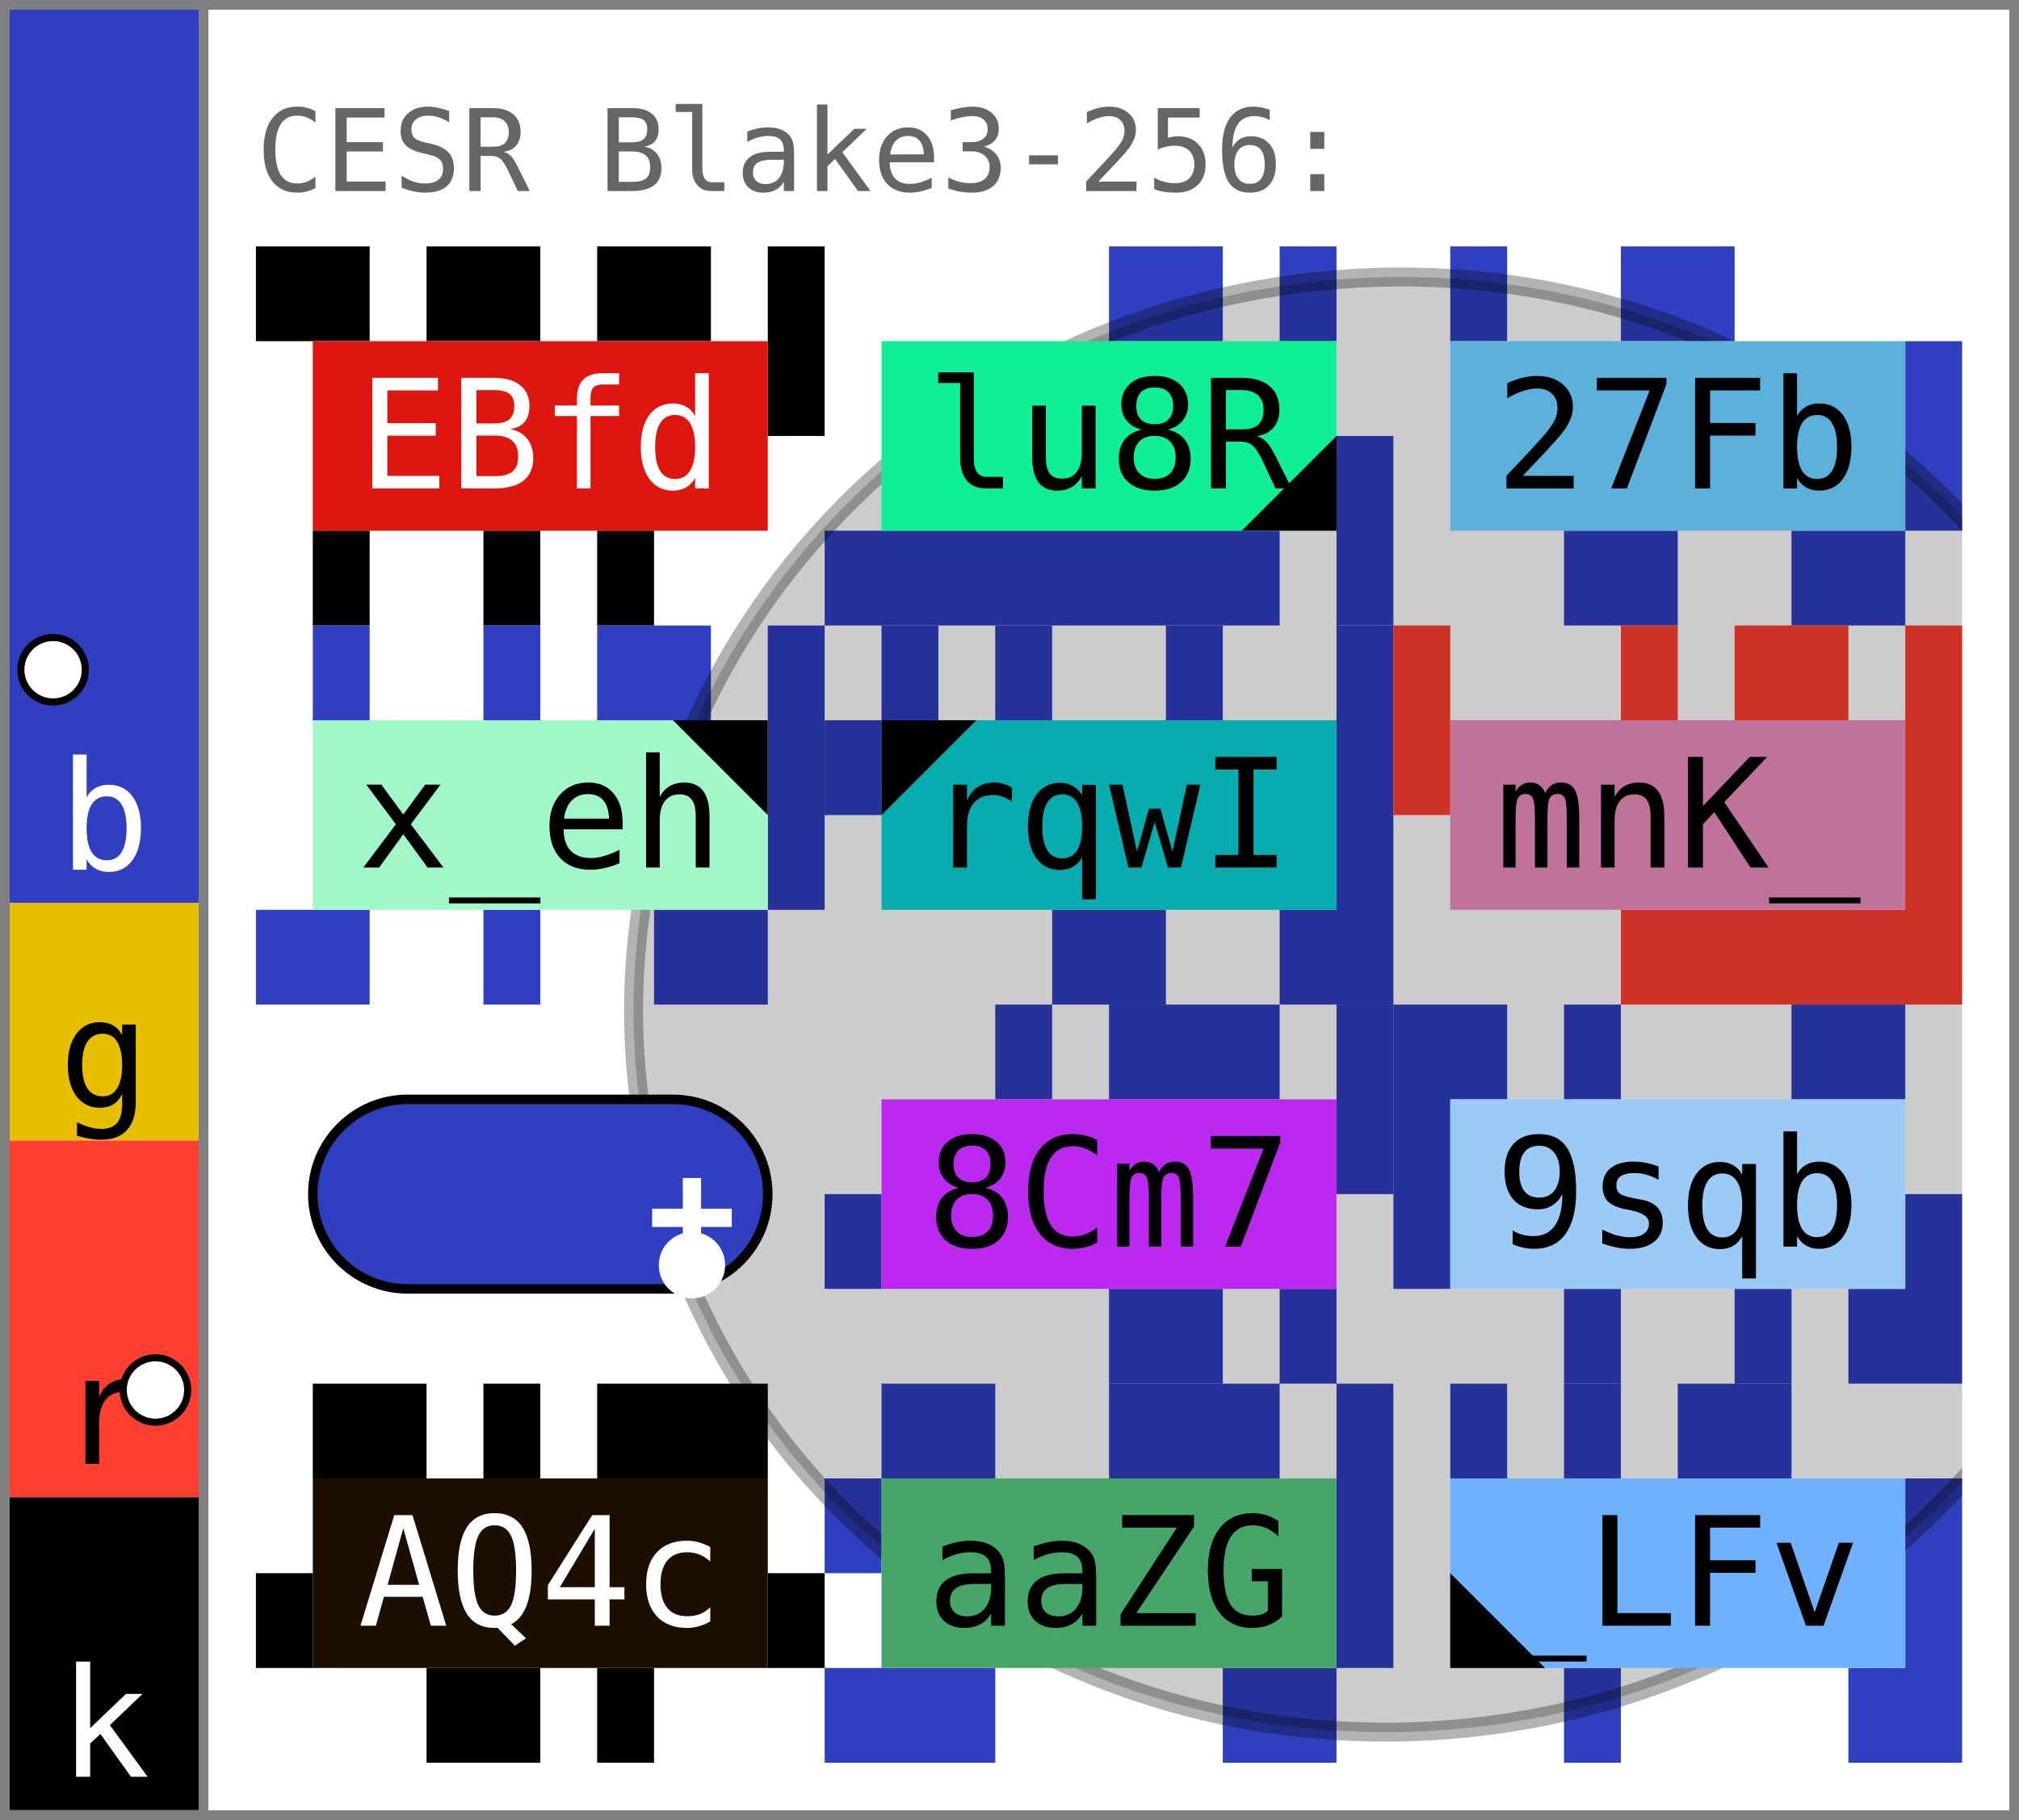
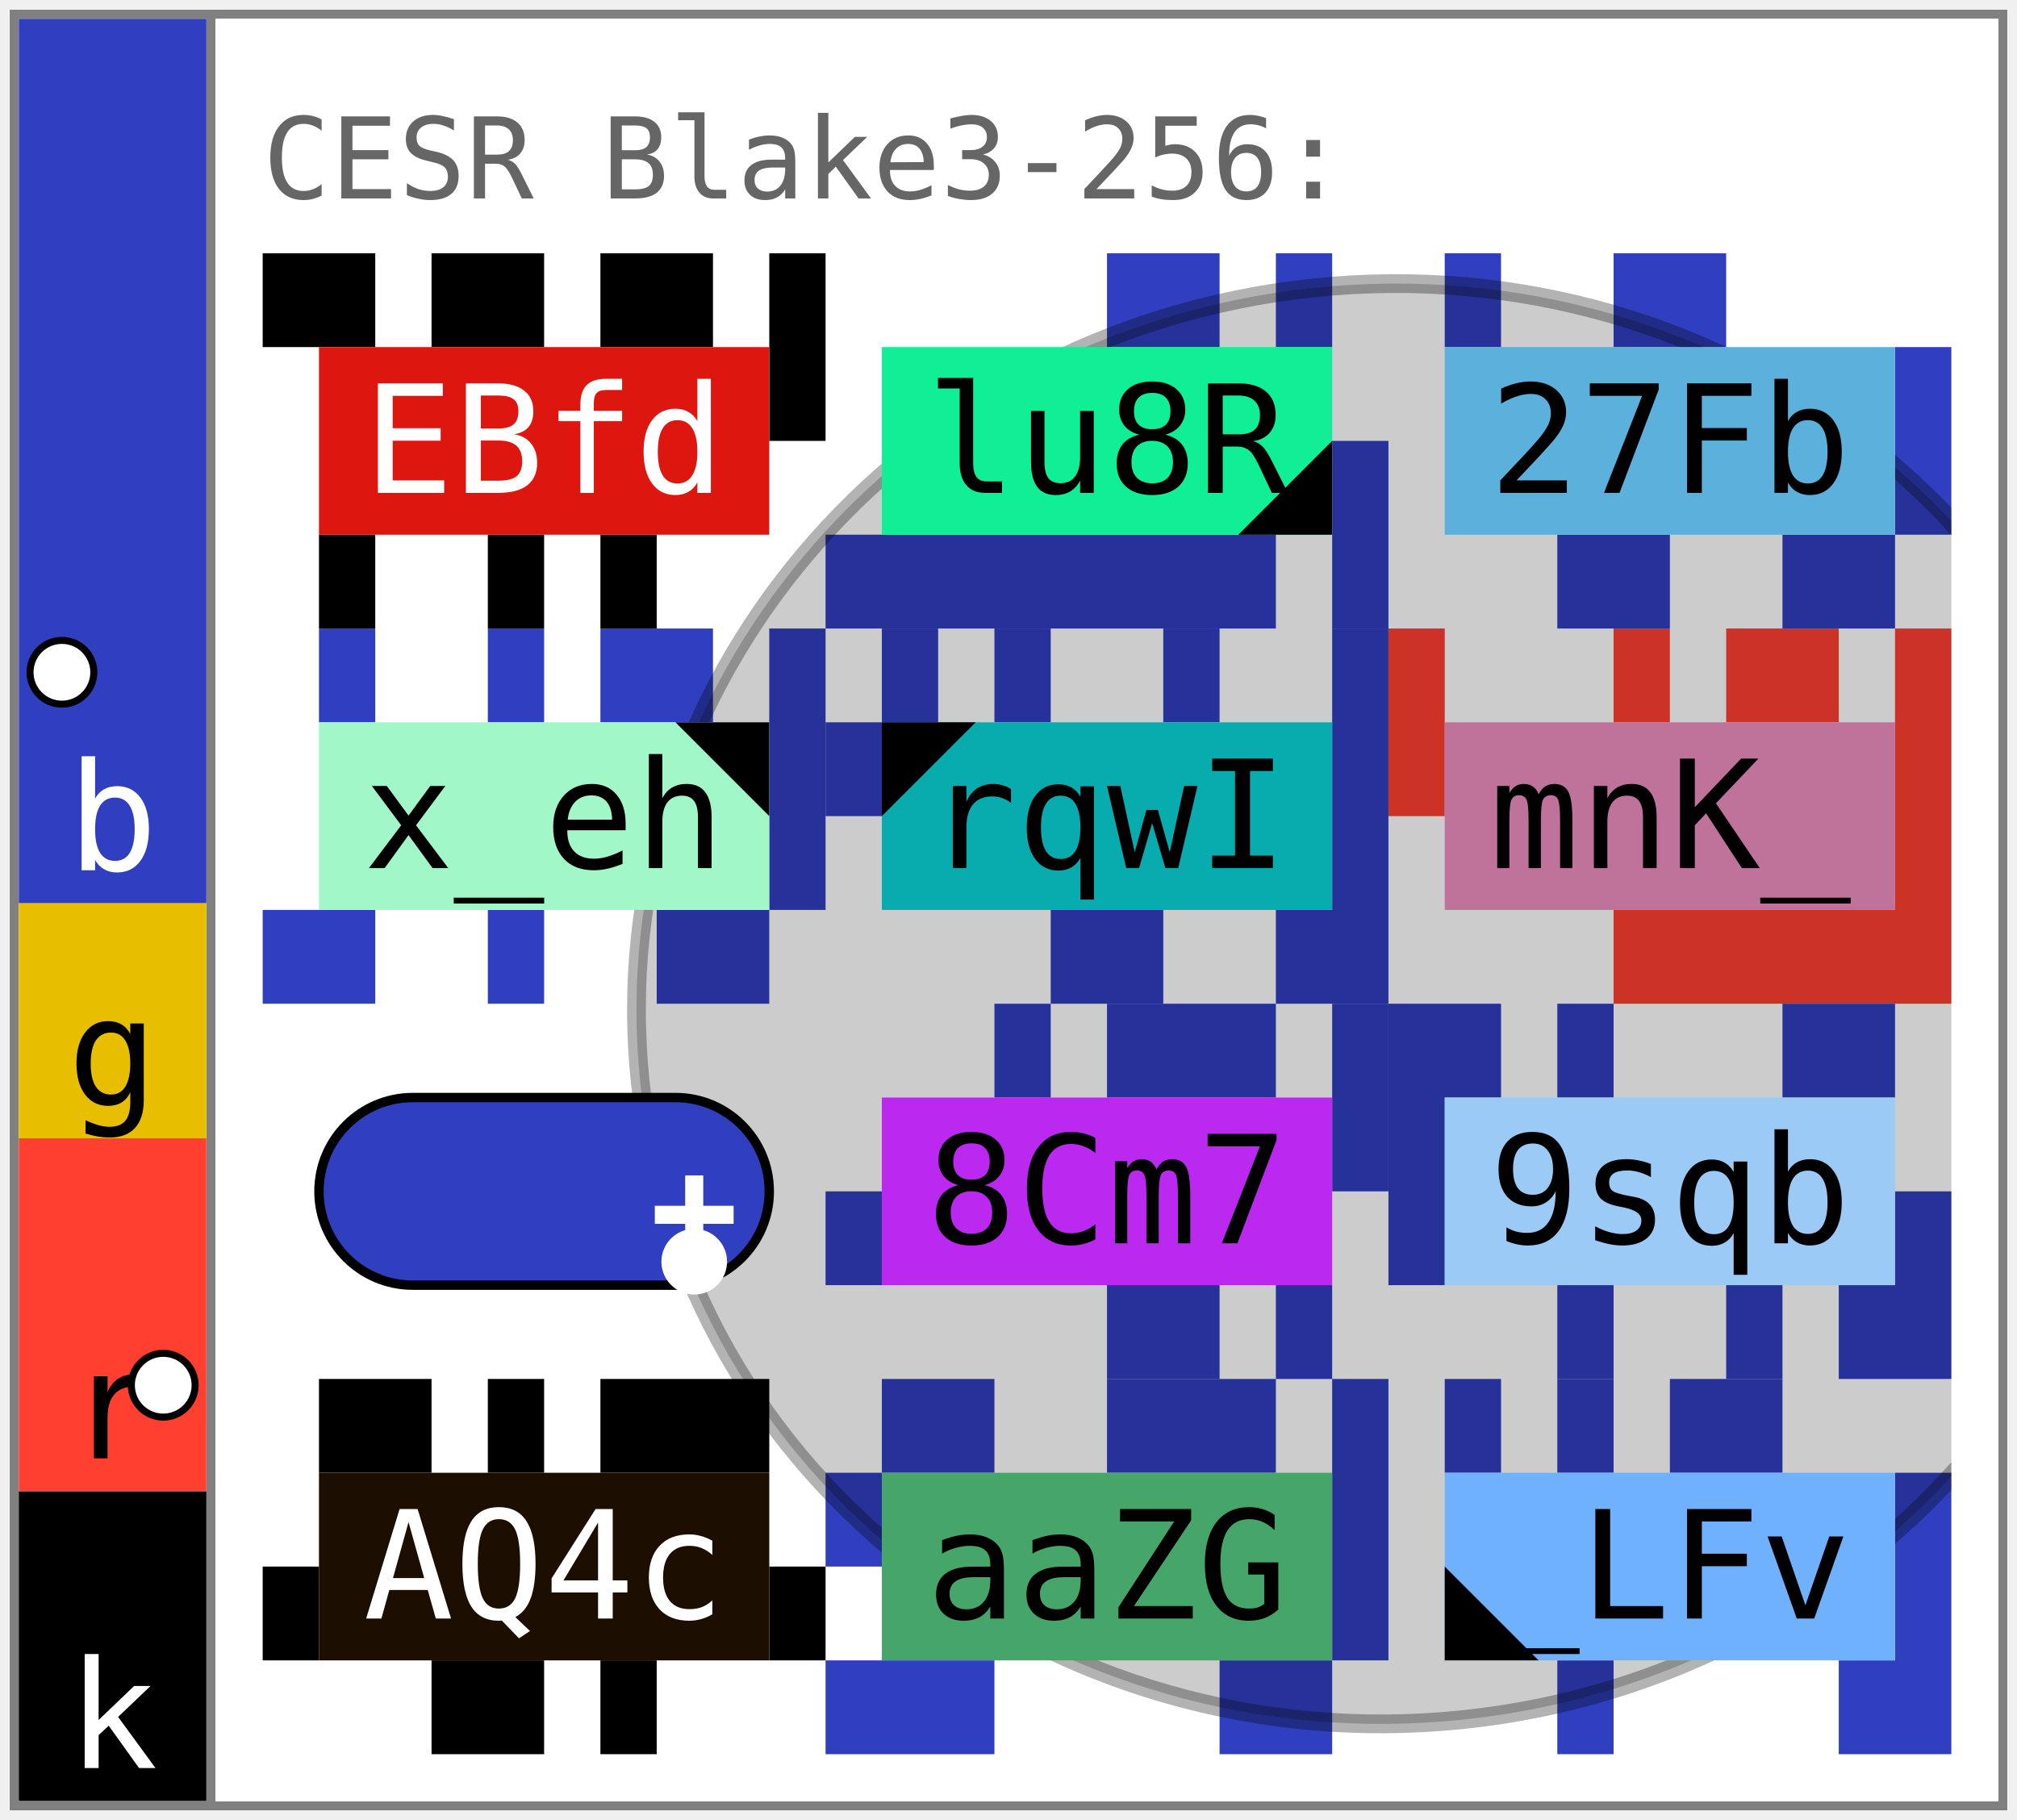
- <svg xmlns="http://www.w3.org/2000/svg" width="213" height="192" viewBox="0 0 213 192" font-family="&quot;JetBrains Mono&quot;, &quot;Menlo&quot;, &quot;Consolas&quot;, &quot;DejaVu Sans Mono&quot;, &quot;Liberation Mono&quot;, &quot;Roboto Mono&quot;, &quot;Noto Sans Mono&quot;, monospace" data-entviz-version="v11" data-entviz-lib="0.11.0" data-input-bytes="44" data-cols="3" data-rows="4">
+ <svg xmlns="http://www.w3.org/2000/svg" width="215" height="194" viewBox="0 0 215 194" font-family="&quot;JetBrains Mono&quot;, &quot;Menlo&quot;, &quot;Consolas&quot;, &quot;DejaVu Sans Mono&quot;, &quot;Liberation Mono&quot;, &quot;Roboto Mono&quot;, &quot;Noto Sans Mono&quot;, monospace" data-entviz-version="v12" data-entviz-lib="0.12.0" data-input-bytes="44" data-cols="3" data-rows="4">
  <defs>
    <clipPath id="grid-clip-1286db3fd960066c-3x4">
-       <rect x="27" y="26" width="180" height="160" />
+       <rect x="28" y="27" width="180" height="160" />
    </clipPath>
  </defs>
-   <rect x="0" y="0" width="213" height="192" fill="#ffffff" />
+   <rect x="1" y="1" width="213" height="192" fill="#ffffff" />
  <g data-channel="grid">
-     <rect x="27" y="26" width="180" height="160" fill="#ffffff" />
+     <rect x="28" y="27" width="180" height="160" fill="#ffffff" />
    <g>
-       <path fill="#000000" d="M27 26h6v10h-6zM33 26h6v10h-6zM45 26h6v10h-6zM51 26h6v10h-6zM63 26h6v10h-6zM69 26h6v10h-6zM81 26h6v10h-6zM81 36h6v10h-6zM63 56h6v10h-6zM51 56h6v10h-6zM33 56h6v10h-6z" />
-       <path fill="#2f3fbf" d="M117 26h6v10h-6zM123 26h6v10h-6zM135 26h6v10h-6zM141 46h6v10h-6zM141 56h6v10h-6zM129 56h6v10h-6zM123 56h6v10h-6zM117 56h6v10h-6zM111 56h6v10h-6zM105 56h6v10h-6zM99 56h6v10h-6zM93 56h6v10h-6zM87 56h6v10h-6z" />
-       <path fill="#2f3fbf" d="M153 26h6v10h-6zM171 26h6v10h-6zM177 26h6v10h-6zM201 36h6v10h-6zM201 46h6v10h-6zM195 56h6v10h-6zM189 56h6v10h-6zM171 56h6v10h-6zM165 56h6v10h-6z" />
-       <path fill="#2f3fbf" d="M33 66h6v10h-6zM51 66h6v10h-6zM63 66h6v10h-6zM69 66h6v10h-6zM81 66h6v10h-6zM81 76h6v10h-6zM81 86h6v10h-6zM75 96h6v10h-6zM69 96h6v10h-6zM51 96h6v10h-6zM33 96h6v10h-6zM27 96h6v10h-6z" />
-       <path fill="#2f3fbf" d="M93 66h6v10h-6zM105 66h6v10h-6zM123 66h6v10h-6zM141 66h6v10h-6zM141 76h6v10h-6zM141 86h6v10h-6zM141 96h6v10h-6zM135 96h6v10h-6zM117 96h6v10h-6zM111 96h6v10h-6zM87 76h6v10h-6z" />
-       <path fill="#ff3f2f" d="M147 66h6v10h-6zM171 66h6v10h-6zM183 66h6v10h-6zM189 66h6v10h-6zM201 66h6v10h-6zM201 76h6v10h-6zM201 86h6v10h-6zM201 96h6v10h-6zM195 96h6v10h-6zM189 96h6v10h-6zM183 96h6v10h-6zM177 96h6v10h-6zM171 96h6v10h-6zM147 76h6v10h-6z" />
-       <path fill="#2f3fbf" d="M105 106h6v10h-6zM117 106h6v10h-6zM123 106h6v10h-6zM129 106h6v10h-6zM141 106h6v10h-6zM141 116h6v10h-6zM135 136h6v10h-6zM123 136h6v10h-6zM117 136h6v10h-6zM87 126h6v10h-6z" />
-       <path fill="#2f3fbf" d="M147 106h6v10h-6zM153 106h6v10h-6zM165 106h6v10h-6zM189 106h6v10h-6zM195 106h6v10h-6zM201 126h6v10h-6zM201 136h6v10h-6zM195 136h6v10h-6zM183 136h6v10h-6zM165 136h6v10h-6zM147 126h6v10h-6zM147 116h6v10h-6z" />
-       <path fill="#000000" d="M33 146h6v10h-6zM39 146h6v10h-6zM51 146h6v10h-6zM63 146h6v10h-6zM69 146h6v10h-6zM75 146h6v10h-6zM81 166h6v10h-6zM63 176h6v10h-6zM51 176h6v10h-6zM45 176h6v10h-6zM27 166h6v10h-6z" />
-       <path fill="#2f3fbf" d="M93 146h6v10h-6zM99 146h6v10h-6zM117 146h6v10h-6zM123 146h6v10h-6zM129 146h6v10h-6zM141 146h6v10h-6zM141 156h6v10h-6zM141 166h6v10h-6zM135 176h6v10h-6zM129 176h6v10h-6zM99 176h6v10h-6zM93 176h6v10h-6zM87 176h6v10h-6zM87 156h6v10h-6z" />
-       <path fill="#2f3fbf" d="M153 146h6v10h-6zM165 146h6v10h-6zM177 146h6v10h-6zM183 146h6v10h-6zM201 156h6v10h-6zM201 166h6v10h-6zM201 176h6v10h-6zM195 176h6v10h-6zM165 176h6v10h-6z" />
+       <path fill="#000000" d="M28 27h6v10h-6zM34 27h6v10h-6zM46 27h6v10h-6zM52 27h6v10h-6zM64 27h6v10h-6zM70 27h6v10h-6zM82 27h6v10h-6zM82 37h6v10h-6zM64 57h6v10h-6zM52 57h6v10h-6zM34 57h6v10h-6z" />
+       <path fill="#2f3fbf" d="M118 27h6v10h-6zM124 27h6v10h-6zM136 27h6v10h-6zM142 47h6v10h-6zM142 57h6v10h-6zM130 57h6v10h-6zM124 57h6v10h-6zM118 57h6v10h-6zM112 57h6v10h-6zM106 57h6v10h-6zM100 57h6v10h-6zM94 57h6v10h-6zM88 57h6v10h-6z" />
+       <path fill="#2f3fbf" d="M154 27h6v10h-6zM172 27h6v10h-6zM178 27h6v10h-6zM202 37h6v10h-6zM202 47h6v10h-6zM196 57h6v10h-6zM190 57h6v10h-6zM172 57h6v10h-6zM166 57h6v10h-6z" />
+       <path fill="#2f3fbf" d="M34 67h6v10h-6zM52 67h6v10h-6zM64 67h6v10h-6zM70 67h6v10h-6zM82 67h6v10h-6zM82 77h6v10h-6zM82 87h6v10h-6zM76 97h6v10h-6zM70 97h6v10h-6zM52 97h6v10h-6zM34 97h6v10h-6zM28 97h6v10h-6z" />
+       <path fill="#2f3fbf" d="M94 67h6v10h-6zM106 67h6v10h-6zM124 67h6v10h-6zM142 67h6v10h-6zM142 77h6v10h-6zM142 87h6v10h-6zM142 97h6v10h-6zM136 97h6v10h-6zM118 97h6v10h-6zM112 97h6v10h-6zM88 77h6v10h-6z" />
+       <path fill="#ff3f2f" d="M148 67h6v10h-6zM172 67h6v10h-6zM184 67h6v10h-6zM190 67h6v10h-6zM202 67h6v10h-6zM202 77h6v10h-6zM202 87h6v10h-6zM202 97h6v10h-6zM196 97h6v10h-6zM190 97h6v10h-6zM184 97h6v10h-6zM178 97h6v10h-6zM172 97h6v10h-6zM148 77h6v10h-6z" />
+       <path fill="#2f3fbf" d="M106 107h6v10h-6zM118 107h6v10h-6zM124 107h6v10h-6zM130 107h6v10h-6zM142 107h6v10h-6zM142 117h6v10h-6zM136 137h6v10h-6zM124 137h6v10h-6zM118 137h6v10h-6zM88 127h6v10h-6z" />
+       <path fill="#2f3fbf" d="M148 107h6v10h-6zM154 107h6v10h-6zM166 107h6v10h-6zM190 107h6v10h-6zM196 107h6v10h-6zM202 127h6v10h-6zM202 137h6v10h-6zM196 137h6v10h-6zM184 137h6v10h-6zM166 137h6v10h-6zM148 127h6v10h-6zM148 117h6v10h-6z" />
+       <path fill="#000000" d="M34 147h6v10h-6zM40 147h6v10h-6zM52 147h6v10h-6zM64 147h6v10h-6zM70 147h6v10h-6zM76 147h6v10h-6zM82 167h6v10h-6zM64 177h6v10h-6zM52 177h6v10h-6zM46 177h6v10h-6zM28 167h6v10h-6z" />
+       <path fill="#2f3fbf" d="M94 147h6v10h-6zM100 147h6v10h-6zM118 147h6v10h-6zM124 147h6v10h-6zM130 147h6v10h-6zM142 147h6v10h-6zM142 157h6v10h-6zM142 167h6v10h-6zM136 177h6v10h-6zM130 177h6v10h-6zM100 177h6v10h-6zM94 177h6v10h-6zM88 177h6v10h-6zM88 157h6v10h-6z" />
+       <path fill="#2f3fbf" d="M154 147h6v10h-6zM166 147h6v10h-6zM178 147h6v10h-6zM184 147h6v10h-6zM202 157h6v10h-6zM202 167h6v10h-6zM202 177h6v10h-6zM196 177h6v10h-6zM166 177h6v10h-6z" />
    </g>
-     <g clip-path="url(#grid-clip-1286db3fd960066c-3x4)" data-channel="ellipse" data-ellipse-anchor-x="147" data-ellipse-anchor-y="106" data-ellipse-rx="76.726" data-ellipse-ry="80.187" data-ellipse-rotation-deg="84">
-       <ellipse cx="147" cy="106" rx="76.726" ry="80.187" transform="rotate(84 147 106)" fill="#000000" stroke="#000000" fill-opacity="0.2" stroke-opacity="0.3" stroke-width="2" />
+     <g clip-path="url(#grid-clip-1286db3fd960066c-3x4)" data-channel="ellipse" data-ellipse-anchor-x="148" data-ellipse-anchor-y="107" data-ellipse-rx="76.726" data-ellipse-ry="80.187" data-ellipse-rotation-deg="84">
+       <ellipse cx="148" cy="107" rx="76.726" ry="80.187" transform="rotate(84 148 107)" fill="#000000" stroke="#000000" fill-opacity="0.2" stroke-opacity="0.3" stroke-width="2" />
    </g>
    <g>
      <g data-channel="cell" data-cell-index="0" data-cell-row="0" data-cell-col="0" data-surround-bits="0x1286db" data-edge-color="#000000">
-         <rect x="33" y="36" width="48" height="20" fill="#dd1710" />
-         <text x="57" y="46" fill="#ffffff" font-size="16" text-anchor="middle" dominant-baseline="central">EBfd</text>
+         <rect x="34" y="37" width="48" height="20" fill="#dd1710" />
+         <text x="58" y="47" fill="#ffffff" font-size="16" text-anchor="middle" dominant-baseline="central">EBfd</text>
      </g>
      <g data-channel="cell" data-cell-index="1" data-cell-row="0" data-cell-col="1" data-surround-bits="0x3fd960" data-edge-color="#2f3fbf" data-cell-quartile="3">
-         <rect x="93" y="36" width="48" height="20" fill="#11ef96" />
-         <text x="117" y="46" fill="#000000" font-size="16" text-anchor="middle" dominant-baseline="central">lu8R</text>
-         <polygon points="141,56 141,46 131,56" fill="#000000" />
+         <rect x="94" y="37" width="48" height="20" fill="#11ef96" />
+         <text x="118" y="47" fill="#000000" font-size="16" text-anchor="middle" dominant-baseline="central">lu8R</text>
+         <polygon points="142,57 142,47 132,57" fill="#000000" />
      </g>
      <g data-channel="cell" data-cell-index="2" data-cell-row="0" data-cell-col="2" data-surround-bits="0x66c32" data-edge-color="#2f3fbf">
-         <rect x="153" y="36" width="48" height="20" fill="#5bb1db" />
-         <text x="177" y="46" fill="#000000" font-size="16" text-anchor="middle" dominant-baseline="central">27Fb</text>
+         <rect x="154" y="37" width="48" height="20" fill="#5bb1db" />
+         <text x="178" y="47" fill="#000000" font-size="16" text-anchor="middle" dominant-baseline="central">27Fb</text>
      </g>
      <g data-channel="cell" data-cell-index="3" data-cell-row="1" data-cell-col="0" data-surround-bits="0x326ed2" data-edge-color="#2f3fbf" data-cell-quartile="2">
-         <rect x="33" y="76" width="48" height="20" fill="#a1f7c7" />
-         <text x="57" y="86" fill="#000000" font-size="16" text-anchor="middle" dominant-baseline="central">x_eh</text>
-         <polygon points="81,76 71,76 81,86" fill="#000000" />
+         <rect x="34" y="77" width="48" height="20" fill="#a1f7c7" />
+         <text x="58" y="87" fill="#000000" font-size="16" text-anchor="middle" dominant-baseline="central">x_eh</text>
+         <polygon points="82,77 72,77 82,87" fill="#000000" />
      </g>
      <g data-channel="cell" data-cell-index="4" data-cell-row="1" data-cell-col="1" data-surround-bits="0x833e4a" data-edge-color="#2f3fbf" data-cell-quartile="1">
-         <rect x="93" y="76" width="48" height="20" fill="#08acae" />
-         <text x="117" y="86" fill="#000000" font-size="16" text-anchor="middle" dominant-baseline="central">rqwI</text>
-         <polygon points="93,76 103,76 93,86" fill="#000000" />
+         <rect x="94" y="77" width="48" height="20" fill="#08acae" />
+         <text x="118" y="87" fill="#000000" font-size="16" text-anchor="middle" dominant-baseline="central">rqwI</text>
+         <polygon points="94,77 104,77 94,87" fill="#000000" />
      </g>
      <g data-channel="cell" data-cell-index="5" data-cell-row="1" data-cell-col="2" data-surround-bits="0x83fed1" data-edge-color="#ff3f2f">
-         <rect x="153" y="76" width="48" height="20" fill="#bf729a" />
-         <text x="177" y="86" fill="#000000" font-size="16" text-anchor="middle" dominant-baseline="central">mnK_</text>
+         <rect x="154" y="77" width="48" height="20" fill="#bf729a" />
+         <text x="178" y="87" fill="#000000" font-size="16" text-anchor="middle" dominant-baseline="central">mnK_</text>
      </g>
      <g data-channel="cell" data-cell-index="6" data-cell-row="2" data-cell-col="0" data-cell-blank="true" data-cell-blank-map="true">
-         <rect x="33" y="116" width="48" height="20" rx="10" ry="10" fill="#2f3fbf" stroke="#000000" stroke-width="1" />
-         <circle cx="73" cy="133.5" r="3.5" fill="#ffffff" data-blank-map-min="3,2" />
-         <path d="M 68.8,128.5 H 77.2 M 73,124.3 V 132.7" fill="none" stroke="#ffffff" stroke-width="1.925" stroke-linecap="butt" data-blank-map-max="2,2" />
+         <rect x="34" y="117" width="48" height="20" rx="10" ry="10" fill="#2f3fbf" stroke="#000000" stroke-width="1" />
+         <circle cx="74" cy="134.5" r="3.5" fill="#ffffff" data-blank-map-min="3,2" />
+         <path d="M 69.8,129.5 H 78.2 M 74,125.3 V 133.7" fill="none" stroke="#ffffff" stroke-width="1.925" stroke-linecap="butt" data-blank-map-max="2,2" />
      </g>
      <g data-channel="cell" data-cell-index="7" data-cell-row="2" data-cell-col="1" data-surround-bits="0x41a6e8" data-edge-color="#2f3fbf">
-         <rect x="93" y="116" width="48" height="20" fill="#bb29f0" />
-         <text x="117" y="126" fill="#000000" font-size="16" text-anchor="middle" dominant-baseline="central">8Cm7</text>
+         <rect x="94" y="117" width="48" height="20" fill="#bb29f0" />
+         <text x="118" y="127" fill="#000000" font-size="16" text-anchor="middle" dominant-baseline="central">8Cm7</text>
      </g>
      <g data-channel="cell" data-cell-index="8" data-cell-row="2" data-cell-col="2" data-surround-bits="0xc4b98b" data-edge-color="#2f3fbf">
-         <rect x="153" y="116" width="48" height="20" fill="#9bcaf6" />
-         <text x="177" y="126" fill="#000000" font-size="16" text-anchor="middle" dominant-baseline="central">9sqb</text>
+         <rect x="154" y="117" width="48" height="20" fill="#9bcaf6" />
+         <text x="178" y="127" fill="#000000" font-size="16" text-anchor="middle" dominant-baseline="central">9sqb</text>
      </g>
      <g data-channel="cell" data-cell-index="9" data-cell-row="3" data-cell-col="0" data-surround-bits="0x4689d6" data-edge-color="#000000">
-         <rect x="33" y="156" width="48" height="20" fill="#1c0e01" />
-         <text x="57" y="166" fill="#ffffff" font-size="16" text-anchor="middle" dominant-baseline="central">AQ4c</text>
+         <rect x="34" y="157" width="48" height="20" fill="#1c0e01" />
+         <text x="58" y="167" fill="#ffffff" font-size="16" text-anchor="middle" dominant-baseline="central">AQ4c</text>
      </g>
      <g data-channel="cell" data-cell-index="10" data-cell-row="3" data-cell-col="1" data-surround-bits="0xb86ee6" data-edge-color="#2f3fbf">
-         <rect x="93" y="156" width="48" height="20" fill="#46a669" />
-         <text x="117" y="166" fill="#000000" font-size="16" text-anchor="middle" dominant-baseline="central">aaZG</text>
+         <rect x="94" y="157" width="48" height="20" fill="#46a669" />
+         <text x="118" y="167" fill="#000000" font-size="16" text-anchor="middle" dominant-baseline="central">aaZG</text>
      </g>
      <g data-channel="cell" data-cell-index="11" data-cell-row="3" data-cell-col="2" data-surround-bits="0x43c6a" data-edge-color="#2f3fbf" data-cell-quartile="4">
-         <rect x="153" y="156" width="48" height="20" fill="#6fb1fc" />
-         <text x="177" y="166" fill="#000000" font-size="16" text-anchor="middle" dominant-baseline="central">_LFv</text>
-         <polygon points="153,176 153,166 163,176" fill="#000000" />
+         <rect x="154" y="157" width="48" height="20" fill="#6fb1fc" />
+         <text x="178" y="167" fill="#000000" font-size="16" text-anchor="middle" dominant-baseline="central">_LFv</text>
+         <polygon points="154,177 154,167 164,177" fill="#000000" />
      </g>
    </g>
  </g>
  <g data-channel="color-bar" data-bar-slots="15" data-bar-marker-left="5" data-bar-marker-right="11">
    <g data-color-bar-rank="0" data-color-bar-band="B">
-       <rect x="1" y="1" width="20" height="94.292" fill="#2f3fbf" />
-       <text x="11" y="91.772" fill="#ffffff" font-size="16" text-anchor="middle" data-color-bar-letter="true">b</text>
+       <rect x="2" y="2" width="20" height="94.292" fill="#2f3fbf" />
+       <text x="12" y="92.772" fill="#ffffff" font-size="16" text-anchor="middle" data-color-bar-letter="true">b</text>
    </g>
    <g data-color-bar-rank="1" data-color-bar-band="G">
-       <rect x="1" y="95.292" width="20" height="25.052" fill="#e7be00" />
-       <text x="11" y="116.824" fill="#000000" font-size="16" text-anchor="middle" data-color-bar-letter="true">g</text>
+       <rect x="2" y="96.292" width="20" height="25.052" fill="#e7be00" />
+       <text x="12" y="117.824" fill="#000000" font-size="16" text-anchor="middle" data-color-bar-letter="true">g</text>
    </g>
    <g data-color-bar-rank="2" data-color-bar-band="R">
-       <rect x="1" y="120.344" width="20" height="37.641" fill="#ff3f2f" />
-       <text x="11" y="154.466" fill="#000000" font-size="16" text-anchor="middle" data-color-bar-letter="true">r</text>
+       <rect x="2" y="121.344" width="20" height="37.641" fill="#ff3f2f" />
+       <text x="12" y="155.466" fill="#000000" font-size="16" text-anchor="middle" data-color-bar-letter="true">r</text>
    </g>
    <g data-color-bar-rank="3" data-color-bar-band="K">
-       <rect x="1" y="157.986" width="20" height="33.014" fill="#000000" />
-       <text x="11" y="187.48" fill="#ffffff" font-size="16" text-anchor="middle" data-color-bar-letter="true">k</text>
+       <rect x="2" y="158.986" width="20" height="33.014" fill="#000000" />
+       <text x="12" y="188.48" fill="#ffffff" font-size="16" text-anchor="middle" data-color-bar-letter="true">k</text>
    </g>
-     <circle cx="5.6" cy="70.667" r="3.4" fill="#ffffff" stroke="#000000" stroke-width="0.75" data-bar-marker="left" />
-     <circle cx="16.4" cy="146.667" r="3.4" fill="#ffffff" stroke="#000000" stroke-width="0.75" data-bar-marker="right" />
+     <circle cx="6.6" cy="71.667" r="3.4" fill="#ffffff" stroke="#000000" stroke-width="0.75" data-bar-marker="left" />
+     <circle cx="17.4" cy="147.667" r="3.4" fill="#ffffff" stroke="#000000" stroke-width="0.75" data-bar-marker="right" />
  </g>
  <g data-channel="label-top">
-     <text x="27" y="16" fill="#666666" font-size="12" dominant-baseline="central">CESR Blake3-256:</text>
+     <text x="28" y="17" fill="#666666" font-size="12" dominant-baseline="central">CESR Blake3-256:</text>
  </g>
-   <line x1="0" y1="0.5" x2="213" y2="0.5" stroke="#808080" stroke-width="1" shape-rendering="crispEdges" />
-   <line x1="212.5" y1="0" x2="212.5" y2="192" stroke="#808080" stroke-width="1" shape-rendering="crispEdges" />
-   <line x1="0" y1="191.5" x2="213" y2="191.5" stroke="#808080" stroke-width="1" shape-rendering="crispEdges" />
-   <line x1="0.5" y1="0" x2="0.5" y2="192" stroke="#808080" stroke-width="1" shape-rendering="crispEdges" />
-   <line x1="21.5" y1="0" x2="21.5" y2="192" stroke="#808080" stroke-width="1" shape-rendering="crispEdges" />
+   <line x1="1" y1="1.5" x2="214" y2="1.5" stroke="#808080" stroke-width="1" shape-rendering="crispEdges" />
+   <line x1="213.5" y1="1" x2="213.5" y2="193" stroke="#808080" stroke-width="1" shape-rendering="crispEdges" />
+   <line x1="1" y1="192.5" x2="214" y2="192.5" stroke="#808080" stroke-width="1" shape-rendering="crispEdges" />
+   <line x1="1.5" y1="1" x2="1.5" y2="193" stroke="#808080" stroke-width="1" shape-rendering="crispEdges" />
+   <line x1="22.5" y1="1" x2="22.5" y2="193" stroke="#808080" stroke-width="1" shape-rendering="crispEdges" />
</svg>
